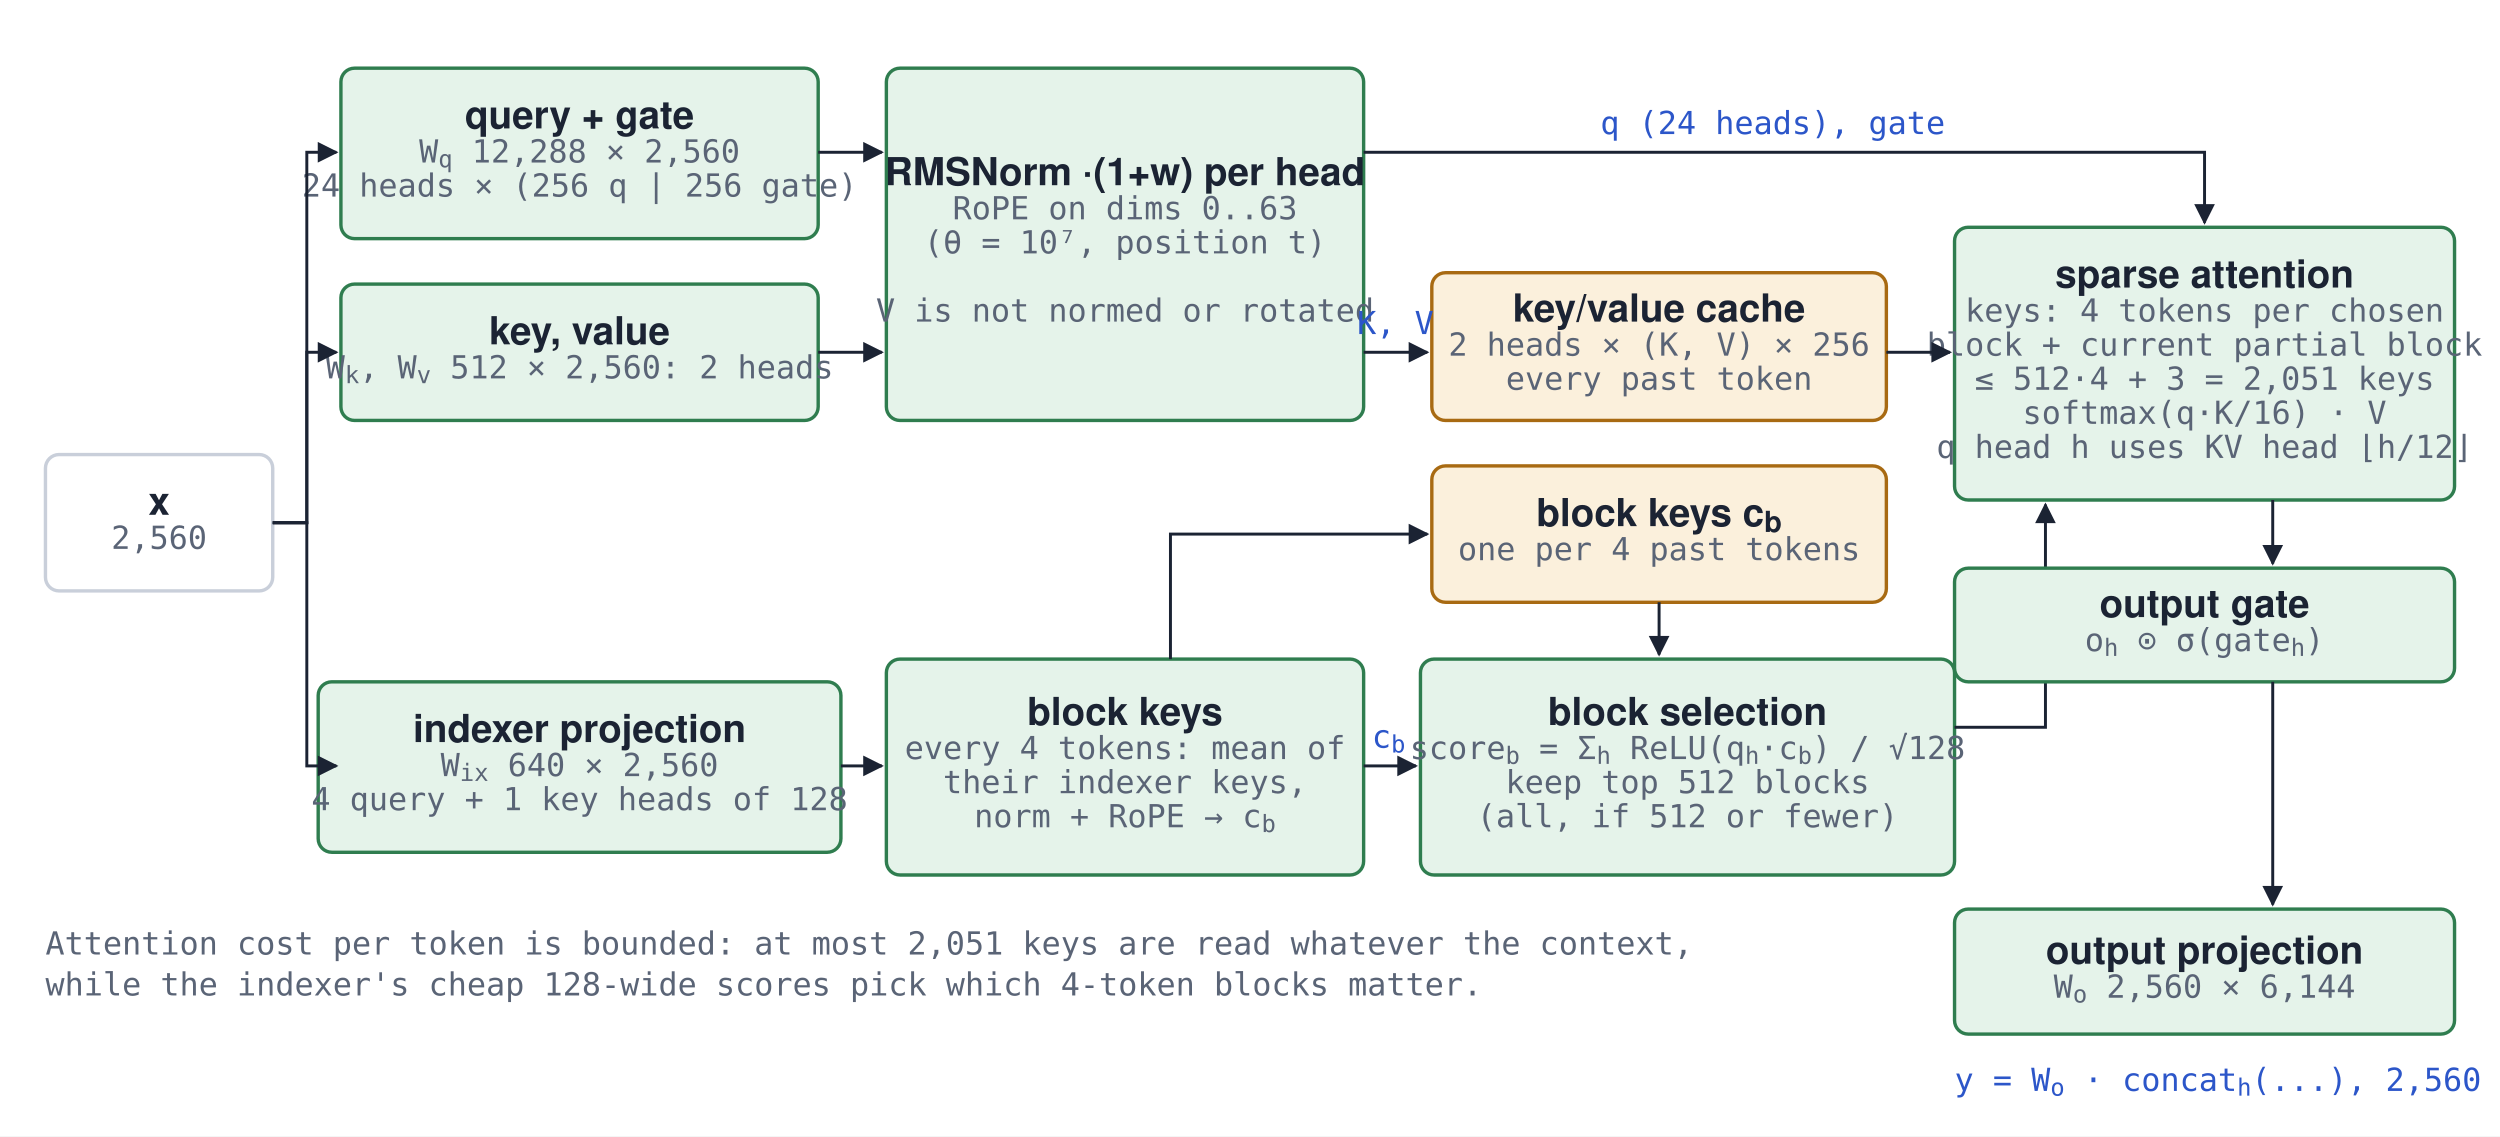
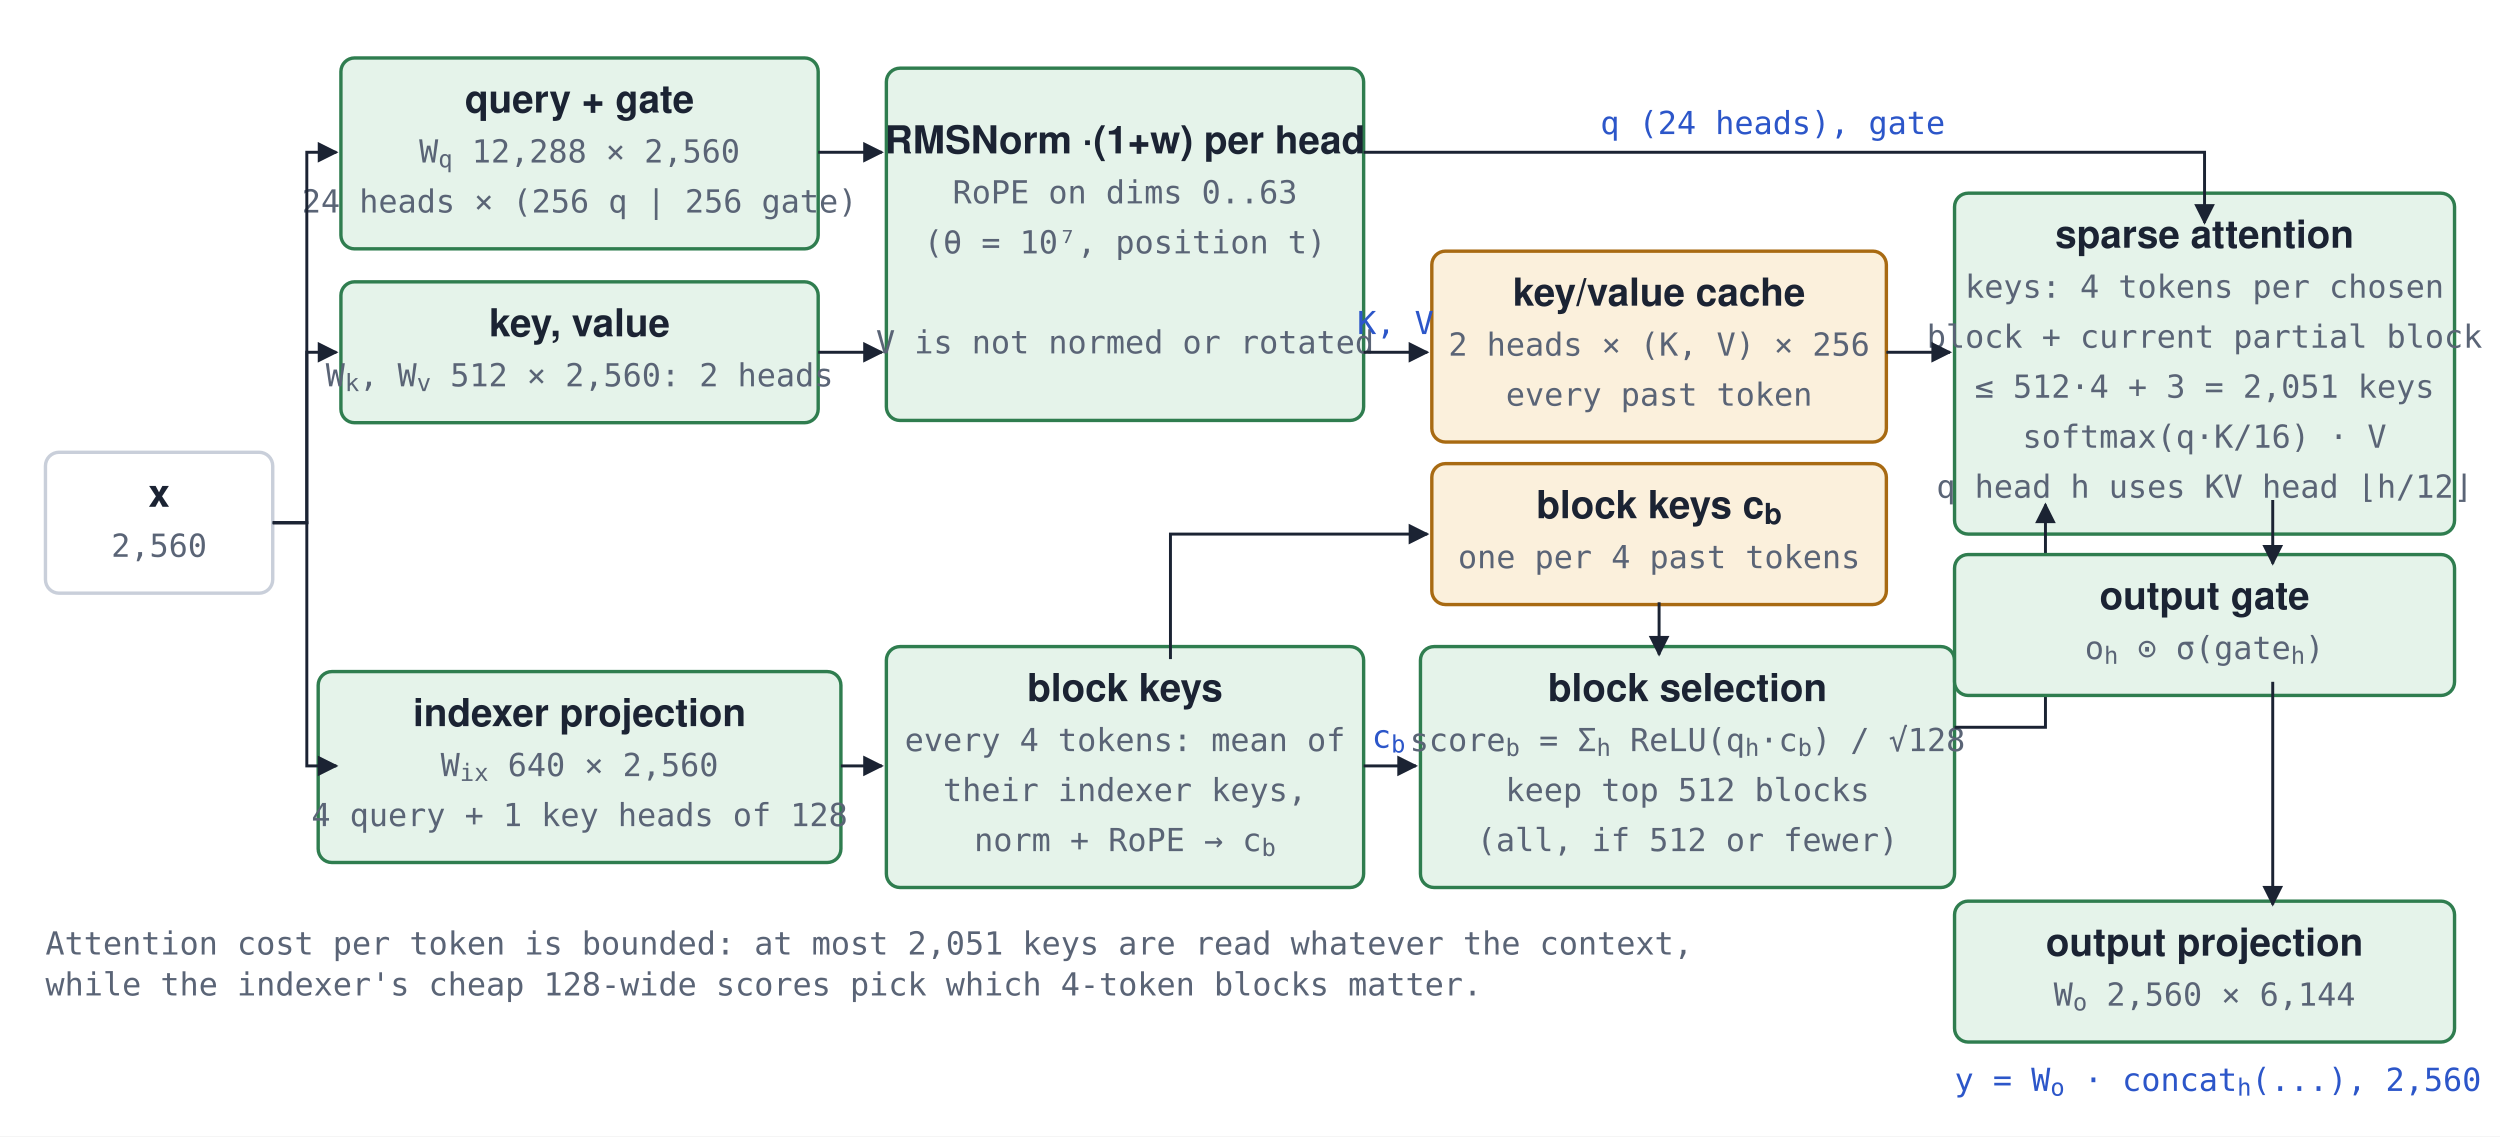
<svg xmlns="http://www.w3.org/2000/svg" viewBox="0 0 1100 500" role="img" aria-label="QSA layer: query with output gate, two key-value heads, normalized and partially rotated; a small indexer scores 4-token blocks of the past and keeps the top 512 blocks plus the current partial block; softmax attention over at most 2,051 keys; sigmoid output gate; output projection">
  <rect width="100%" height="100%" fill="#ffffff" />
  <style>rect.ok{fill:#e5f3ea;stroke:#2f7d4f;stroke-width:1.5}rect.ref{fill:#fbf0dc;stroke:#a86a12;stroke-width:1.5;stroke-dasharray:5 3}rect.mix{fill:#e5f3ea;stroke:#a86a12;stroke-width:1.5;stroke-dasharray:5 3}rect.wt{fill:#eceefa;stroke:#5b5f9e;stroke-width:1.5}rect.dat{fill:#fff;stroke:#c9cfda;stroke-width:1.5}rect.host2{fill:#eef0f3;stroke:#6b7280;stroke-width:1.5}rect.st{fill:#fbf0dc;stroke:#a86a12;stroke-width:1.5}rect.spec{fill:none;stroke:#5a6476;stroke-width:1.5;stroke-dasharray:3 3}rect.bar{fill:#2c56c9}rect.bar2{fill:#b0245e}text.tm{font:600 14px Menlo,monospace;fill:#b0245e}rect.grp{fill:none;stroke:#5a6476;stroke-width:1;stroke-dasharray:2 4}text{fill:#1b2333}text.t{font:600 17px Helvetica,Arial,sans-serif}text.m{font:14px Menlo,monospace;fill:#5a6476}text.al{font:14px Menlo,monospace;fill:#2c56c9}text.gt{font:600 17px Helvetica,Arial,sans-serif;fill:#5a6476}polyline.ar{fill:none;stroke:#1b2333;stroke-width:1.3}polyline.dash{stroke-dasharray:6 4;stroke:#2c56c9}.ahp{fill:#1b2333}</style>
  <defs>
    <marker id="ah4" viewBox="0 0 10 10" refX="9" refY="5" markerWidth="7" markerHeight="7" orient="auto-start-reverse">
      <path d="M0,0 L10,5 L0,10 z" class="ahp" />
    </marker>
  </defs>
-   <rect class="dat" x="20" y="200" width="100" height="60" rx="6" />
-   <text class="t" x="70.0" y="226.5" text-anchor="middle">x</text>
-   <text class="m" x="70.0" y="241.5" text-anchor="middle">2,560</text>
-   <rect class="ok" x="150" y="30" width="210" height="75" rx="6" />
-   <text class="t" x="255.0" y="56.5" text-anchor="middle">query + gate</text>
+   <rect class="dat" x="20" y="199" width="100" height="62" rx="6" />
+   <text class="t" x="70.0" y="223" text-anchor="middle">x</text>
+   <text class="m" x="70.0" y="245" text-anchor="middle">2,560</text>
+   <rect class="ok" x="150" y="25.5" width="210" height="84" rx="6" />
+   <text class="t" x="255.0" y="49.5" text-anchor="middle">query + gate</text>
  <text class="m" x="255.0" y="71.5" text-anchor="middle">W<tspan baseline-shift="sub" font-size="75%">q</tspan> 12,288 × 2,560</text>
-   <text textLength="198" lengthAdjust="spacingAndGlyphs" class="m" x="255.0" y="86.5" text-anchor="middle">24 heads × (256 q | 256 gate)</text>
-   <rect class="ok" x="150" y="125" width="210" height="60" rx="6" />
-   <text class="t" x="255.0" y="151.5" text-anchor="middle">key, value</text>
-   <text textLength="198" lengthAdjust="spacingAndGlyphs" class="m" x="255.0" y="166.5" text-anchor="middle">W<tspan baseline-shift="sub" font-size="75%">k</tspan>, W<tspan baseline-shift="sub" font-size="75%">v</tspan> 512 × 2,560: 2 heads</text>
-   <rect class="ok" x="140" y="300" width="230" height="75" rx="6" />
-   <text class="t" x="255.0" y="326.5" text-anchor="middle">indexer projection</text>
+   <text textLength="198" lengthAdjust="spacingAndGlyphs" class="m" x="255.0" y="93.5" text-anchor="middle">24 heads × (256 q | 256 gate)</text>
+   <rect class="ok" x="150" y="124" width="210" height="62" rx="6" />
+   <text class="t" x="255.0" y="148" text-anchor="middle">key, value</text>
+   <text textLength="198" lengthAdjust="spacingAndGlyphs" class="m" x="255.0" y="170" text-anchor="middle">W<tspan baseline-shift="sub" font-size="75%">k</tspan>, W<tspan baseline-shift="sub" font-size="75%">v</tspan> 512 × 2,560: 2 heads</text>
+   <rect class="ok" x="140" y="295.5" width="230" height="84" rx="6" />
+   <text class="t" x="255.0" y="319.5" text-anchor="middle">indexer projection</text>
  <text class="m" x="255.0" y="341.5" text-anchor="middle">W<tspan baseline-shift="sub" font-size="75%">ix</tspan> 640 × 2,560</text>
-   <text textLength="218" lengthAdjust="spacingAndGlyphs" class="m" x="255.0" y="356.5" text-anchor="middle">4 query + 1 key heads of 128</text>
+   <text textLength="218" lengthAdjust="spacingAndGlyphs" class="m" x="255.0" y="363.5" text-anchor="middle">4 query + 1 key heads of 128</text>
  <polyline class="ar" points="120,230 135,230 135,67 148,67" marker-end="url(#ah4)" />
  <polyline class="ar" points="120,230 135,230 135,155 148,155" marker-end="url(#ah4)" />
  <polyline class="ar" points="120,230 135,230 135,337 148,337" marker-end="url(#ah4)" />
  <rect class="ok" x="390" y="30" width="210" height="155" rx="6" />
-   <text textLength="198" lengthAdjust="spacingAndGlyphs" class="t" x="495.0" y="81.5" text-anchor="middle">RMSNorm ·(1+w) per head</text>
-   <text class="m" x="495.0" y="96.5" text-anchor="middle">RoPE on dims 0..63</text>
+   <text textLength="198" lengthAdjust="spacingAndGlyphs" class="t" x="495.0" y="67.5" text-anchor="middle">RMSNorm ·(1+w) per head</text>
+   <text class="m" x="495.0" y="89.5" text-anchor="middle">RoPE on dims 0..63</text>
  <text class="m" x="495.0" y="111.5" text-anchor="middle">(θ = 10⁷, position t)</text>
-   <text class="m" x="495.0" y="126.5" text-anchor="middle" />
-   <text textLength="198" lengthAdjust="spacingAndGlyphs" class="m" x="495.0" y="141.5" text-anchor="middle">V is not normed or rotated</text>
+   <text class="m" x="495.0" y="133.5" text-anchor="middle" />
+   <text textLength="198" lengthAdjust="spacingAndGlyphs" class="m" x="495.0" y="155.5" text-anchor="middle">V is not normed or rotated</text>
  <polyline class="ar" points="360,67 388,67" marker-end="url(#ah4)" />
  <polyline class="ar" points="360,155 388,155" marker-end="url(#ah4)" />
-   <rect class="st" x="630" y="120" width="200" height="65" rx="6" />
-   <text class="t" x="730.0" y="141.5" text-anchor="middle">key/value cache</text>
+   <rect class="st" x="630" y="110.5" width="200" height="84" rx="6" />
+   <text class="t" x="730.0" y="134.5" text-anchor="middle">key/value cache</text>
  <text class="m" x="730.0" y="156.5" text-anchor="middle">2 heads × (K, V) × 256</text>
-   <text class="m" x="730.0" y="171.5" text-anchor="middle">every past token</text>
+   <text class="m" x="730.0" y="178.5" text-anchor="middle">every past token</text>
  <polyline class="ar" points="600,155 628,155" marker-end="url(#ah4)" />
  <text class="al" x="614" y="147" text-anchor="middle">K, V</text>
-   <rect class="ok" x="390" y="290" width="210" height="95" rx="6" />
-   <text class="t" x="495.0" y="319.0" text-anchor="middle">block keys</text>
-   <text class="m" x="495.0" y="334.0" text-anchor="middle">every 4 tokens: mean of</text>
-   <text class="m" x="495.0" y="349.0" text-anchor="middle">their indexer keys,</text>
-   <text class="m" x="495.0" y="364.0" text-anchor="middle">norm + RoPE → c<tspan baseline-shift="sub" font-size="75%">b</tspan>
+   <rect class="ok" x="390" y="284.5" width="210" height="106" rx="6" />
+   <text class="t" x="495.0" y="308.5" text-anchor="middle">block keys</text>
+   <text class="m" x="495.0" y="330.5" text-anchor="middle">every 4 tokens: mean of</text>
+   <text class="m" x="495.0" y="352.5" text-anchor="middle">their indexer keys,</text>
+   <text class="m" x="495.0" y="374.5" text-anchor="middle">norm + RoPE → c<tspan baseline-shift="sub" font-size="75%">b</tspan>
  </text>
  <polyline class="ar" points="370,337 388,337" marker-end="url(#ah4)" />
-   <rect class="ok" x="625" y="290" width="235" height="95" rx="6" />
-   <text class="t" x="742.5" y="319.0" text-anchor="middle">block selection</text>
-   <text textLength="223" lengthAdjust="spacingAndGlyphs" class="m" x="742.5" y="334.0" text-anchor="middle">score<tspan baseline-shift="sub" font-size="75%">b</tspan> = Σ<tspan baseline-shift="sub" font-size="75%">h</tspan> ReLU(q<tspan baseline-shift="sub" font-size="75%">h</tspan>·c<tspan baseline-shift="sub" font-size="75%">b</tspan>) / √128</text>
-   <text class="m" x="742.5" y="349.0" text-anchor="middle">keep top 512 blocks</text>
-   <text class="m" x="742.5" y="364.0" text-anchor="middle">(all, if 512 or fewer)</text>
+   <rect class="ok" x="625" y="284.5" width="235" height="106" rx="6" />
+   <text class="t" x="742.5" y="308.5" text-anchor="middle">block selection</text>
+   <text textLength="223" lengthAdjust="spacingAndGlyphs" class="m" x="742.5" y="330.5" text-anchor="middle">score<tspan baseline-shift="sub" font-size="75%">b</tspan> = Σ<tspan baseline-shift="sub" font-size="75%">h</tspan> ReLU(q<tspan baseline-shift="sub" font-size="75%">h</tspan>·c<tspan baseline-shift="sub" font-size="75%">b</tspan>) / √128</text>
+   <text class="m" x="742.5" y="352.5" text-anchor="middle">keep top 512 blocks</text>
+   <text class="m" x="742.5" y="374.5" text-anchor="middle">(all, if 512 or fewer)</text>
  <polyline class="ar" points="600,337 623,337" marker-end="url(#ah4)" />
  <text class="al" x="611" y="329" text-anchor="middle">c<tspan baseline-shift="sub" font-size="75%">b</tspan>
  </text>
-   <rect class="st" x="630" y="205" width="200" height="60" rx="6" />
-   <text class="t" x="730.0" y="231.5" text-anchor="middle">block keys c<tspan baseline-shift="sub" font-size="75%">b</tspan>
+   <rect class="st" x="630" y="204" width="200" height="62" rx="6" />
+   <text class="t" x="730.0" y="228" text-anchor="middle">block keys c<tspan baseline-shift="sub" font-size="75%">b</tspan>
  </text>
-   <text class="m" x="730.0" y="246.5" text-anchor="middle">one per 4 past tokens</text>
+   <text class="m" x="730.0" y="250" text-anchor="middle">one per 4 past tokens</text>
  <polyline class="ar" points="515,290 515,235 628,235" marker-end="url(#ah4)" />
  <polyline class="ar" points="730,265 730,288" marker-end="url(#ah4)" />
-   <rect class="ok" x="860" y="100" width="220" height="120" rx="6" />
-   <text class="t" x="970.0" y="126.5" text-anchor="middle">sparse attention</text>
-   <text textLength="208" lengthAdjust="spacingAndGlyphs" class="m" x="970.0" y="141.5" text-anchor="middle">keys: 4 tokens per chosen</text>
-   <text textLength="208" lengthAdjust="spacingAndGlyphs" class="m" x="970.0" y="156.5" text-anchor="middle">block + current partial block</text>
-   <text class="m" x="970.0" y="171.5" text-anchor="middle">≤ 512·4 + 3 = 2,051 keys</text>
-   <text class="m" x="970.0" y="186.5" text-anchor="middle">softmax(q·K/16) · V</text>
-   <text textLength="208" lengthAdjust="spacingAndGlyphs" class="m" x="970.0" y="201.5" text-anchor="middle">q head h uses KV head ⌊h/12⌋</text>
+   <rect class="ok" x="860" y="85" width="220" height="150" rx="6" />
+   <text class="t" x="970.0" y="109" text-anchor="middle">sparse attention</text>
+   <text textLength="208" lengthAdjust="spacingAndGlyphs" class="m" x="970.0" y="131" text-anchor="middle">keys: 4 tokens per chosen</text>
+   <text textLength="208" lengthAdjust="spacingAndGlyphs" class="m" x="970.0" y="153" text-anchor="middle">block + current partial block</text>
+   <text class="m" x="970.0" y="175" text-anchor="middle">≤ 512·4 + 3 = 2,051 keys</text>
+   <text class="m" x="970.0" y="197" text-anchor="middle">softmax(q·K/16) · V</text>
+   <text textLength="208" lengthAdjust="spacingAndGlyphs" class="m" x="970.0" y="219" text-anchor="middle">q head h uses KV head ⌊h/12⌋</text>
  <polyline class="ar" points="600,67 970,67 970,98" marker-end="url(#ah4)" />
  <text class="al" x="780" y="59" text-anchor="middle">q (24 heads), gate</text>
  <polyline class="ar" points="830,155 858,155" marker-end="url(#ah4)" />
  <polyline class="ar" points="860,320 900,320 900,222" marker-end="url(#ah4)" />
  <text class="al" x="905" y="300" text-anchor="start">chosen</text>
-   <rect class="ok" x="860" y="250" width="220" height="50" rx="6" />
-   <text class="t" x="970.0" y="271.5" text-anchor="middle">output gate</text>
-   <text class="m" x="970.0" y="286.5" text-anchor="middle">o<tspan baseline-shift="sub" font-size="75%">h</tspan> ⊙ σ(gate<tspan baseline-shift="sub" font-size="75%">h</tspan>)</text>
+   <rect class="ok" x="860" y="244" width="220" height="62" rx="6" />
+   <text class="t" x="970.0" y="268" text-anchor="middle">output gate</text>
+   <text class="m" x="970.0" y="290" text-anchor="middle">o<tspan baseline-shift="sub" font-size="75%">h</tspan> ⊙ σ(gate<tspan baseline-shift="sub" font-size="75%">h</tspan>)</text>
  <polyline class="ar" points="1000,220 1000,248" marker-end="url(#ah4)" />
-   <rect class="ok" x="860" y="400" width="220" height="55" rx="6" />
-   <text class="t" x="970.0" y="424.0" text-anchor="middle">output projection</text>
-   <text class="m" x="970.0" y="439.0" text-anchor="middle">W<tspan baseline-shift="sub" font-size="75%">o</tspan> 2,560 × 6,144</text>
+   <rect class="ok" x="860" y="396.5" width="220" height="62" rx="6" />
+   <text class="t" x="970.0" y="420.5" text-anchor="middle">output projection</text>
+   <text class="m" x="970.0" y="442.5" text-anchor="middle">W<tspan baseline-shift="sub" font-size="75%">o</tspan> 2,560 × 6,144</text>
  <polyline class="ar" points="1000,300 1000,398" marker-end="url(#ah4)" />
  <text textLength="225" lengthAdjust="spacingAndGlyphs" class="al" x="860" y="480" text-anchor="start">y = W<tspan baseline-shift="sub" font-size="75%">o</tspan> · concat<tspan baseline-shift="sub" font-size="75%">h</tspan>(...), 2,560</text>
  <text class="m" x="20" y="420" text-anchor="start">Attention cost per token is bounded: at most 2,051 keys are read whatever the context,</text>
  <text class="m" x="20" y="438" text-anchor="start">while the indexer's cheap 128-wide scores pick which 4-token blocks matter.</text>
</svg>
